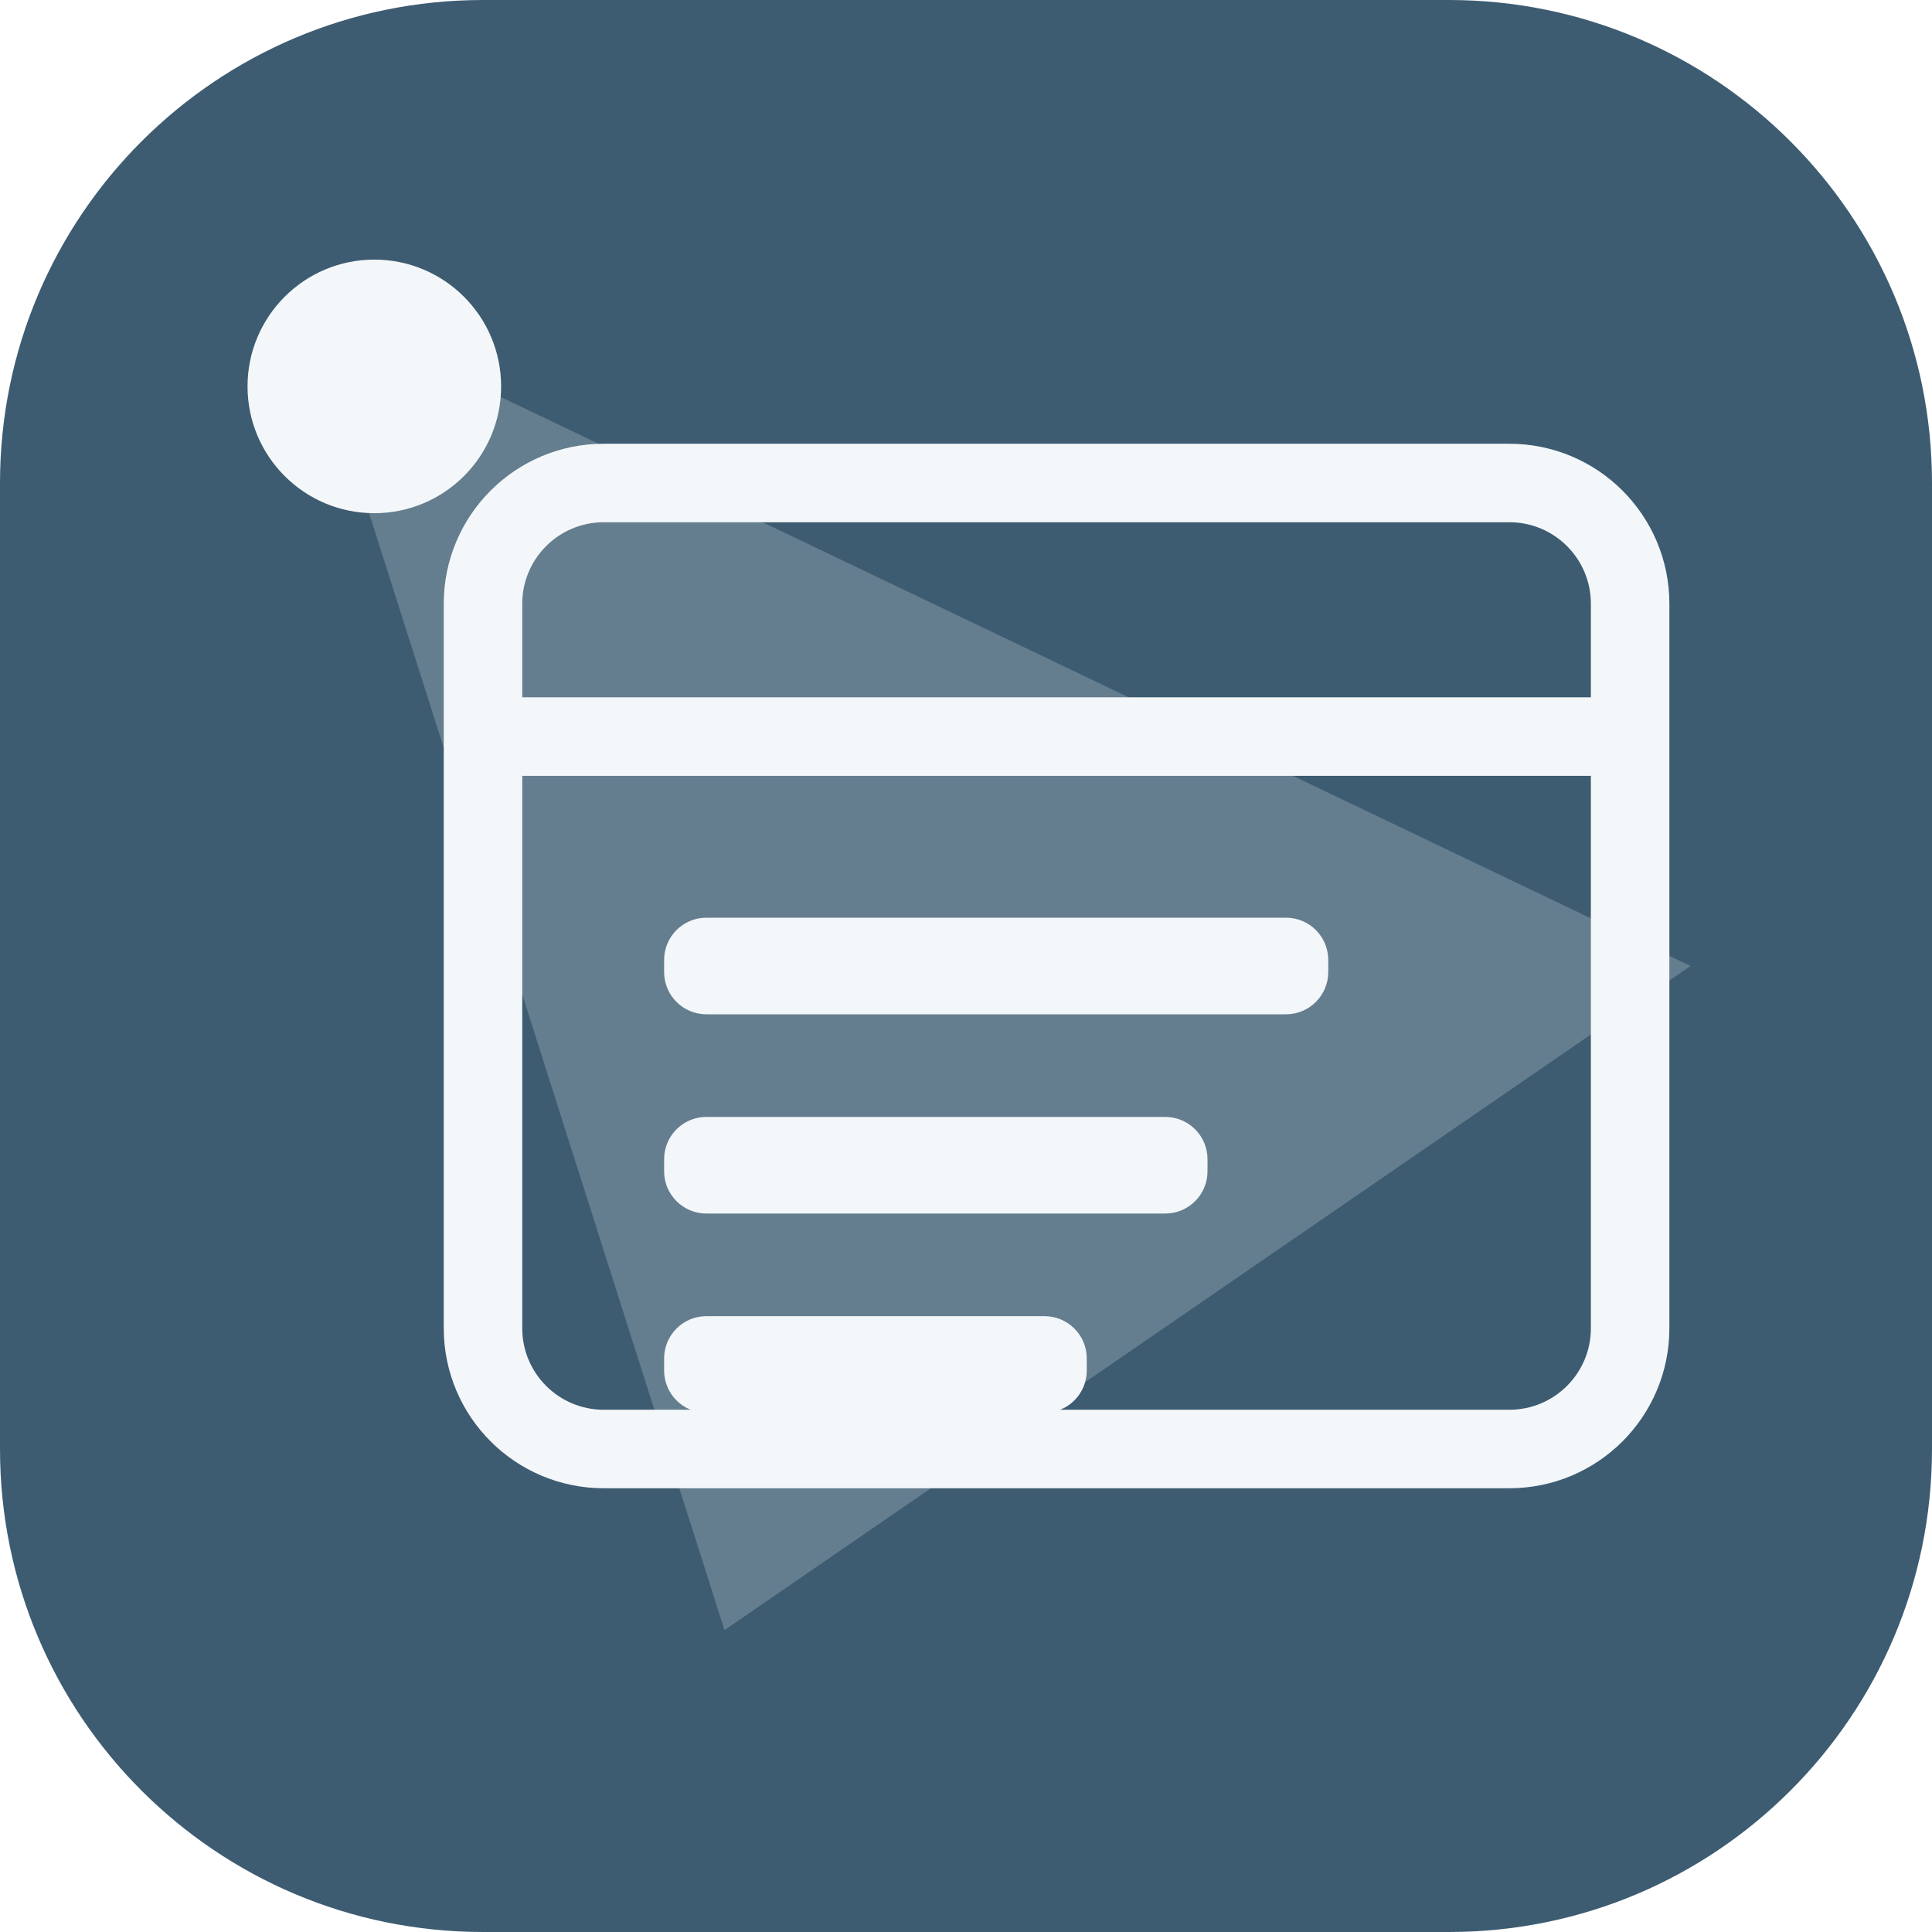
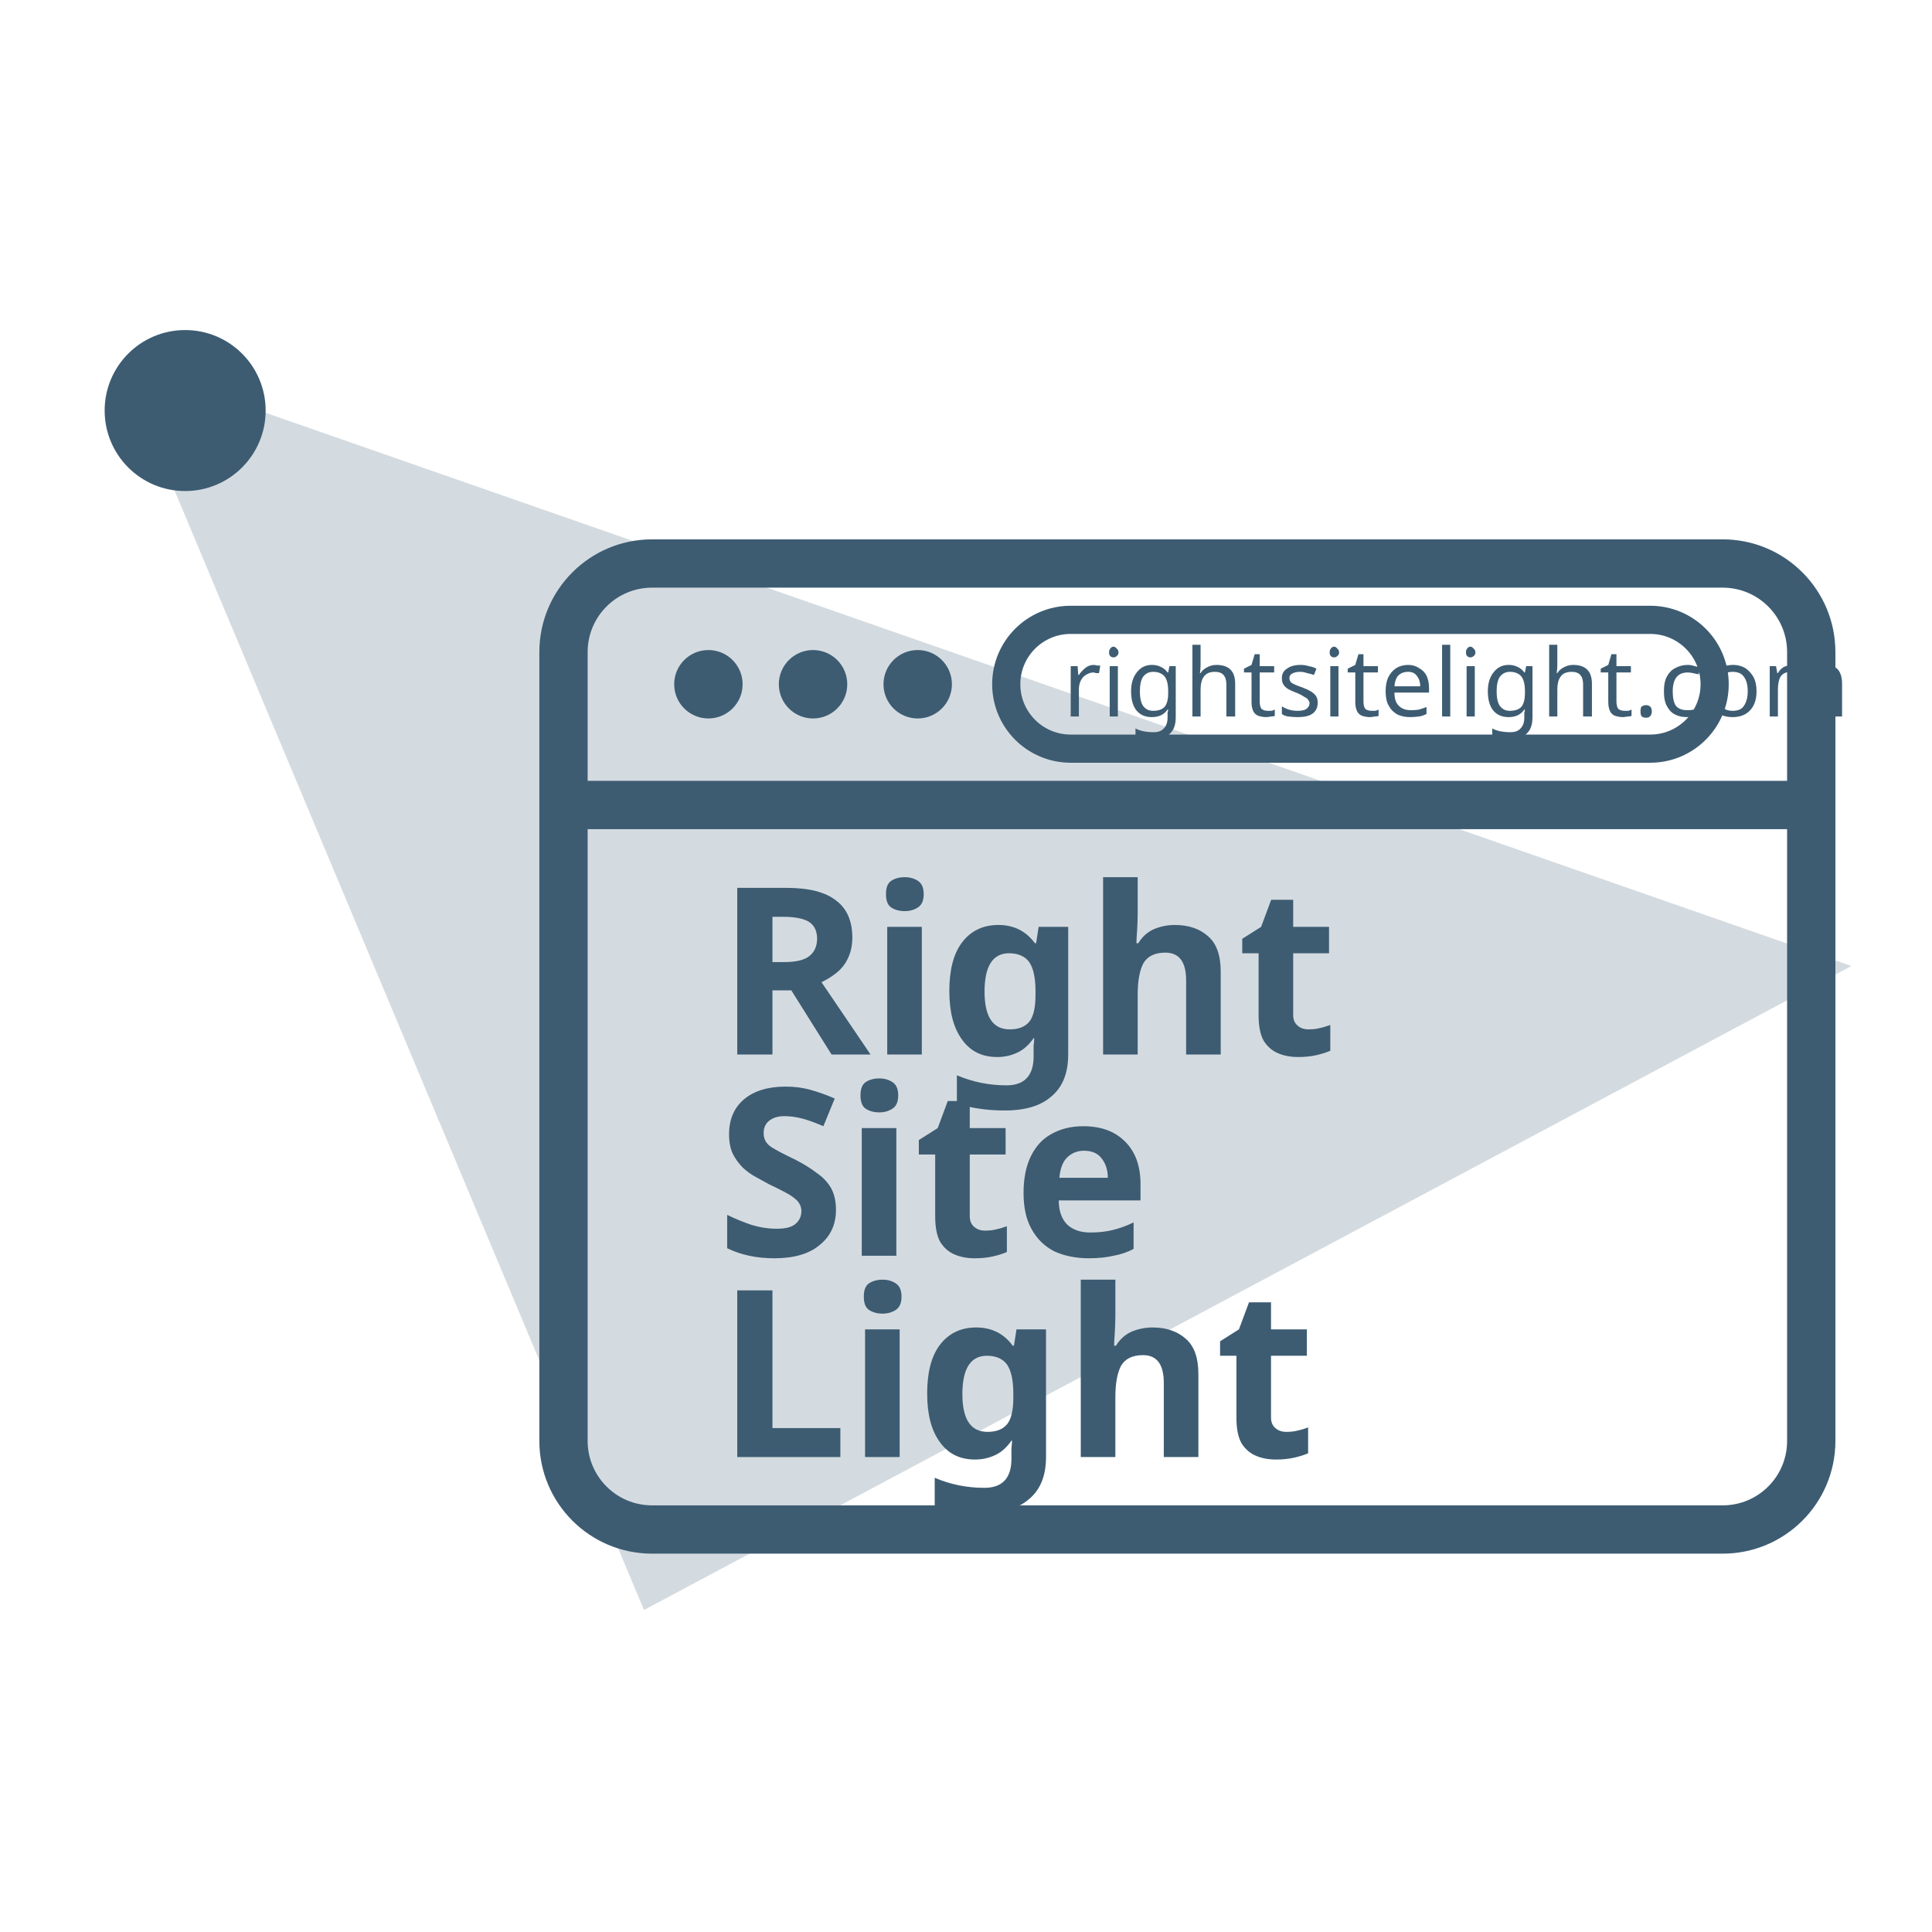
- <svg xmlns="http://www.w3.org/2000/svg" viewBox="0 0 32 32">
-   <rect width="32" height="32" rx="8" fill="#3d5c72" />
-   <path fill="#f4f7f9" fill-opacity="0.22" d="M5 5 L12 27 L28 16 Z" />
-   <g fill="none" stroke="#f4f7f9" stroke-width="1.3" stroke-linejoin="round">
-     <rect x="8" y="8" width="19" height="16" rx="2" />
-     <path d="M8 12.2 H27" />
+ <svg xmlns="http://www.w3.org/2000/svg" viewBox="0 -6 48 48" preserveAspectRatio="xMidYMid meet">
+   <path fill="#3d5c72" opacity="0.22" d="M3 3 L16 34 L46 18 Z" />
+   <g fill="none" stroke="#3d5c72" stroke-width="1.2" stroke-linejoin="round">
+     <rect x="14" y="8" width="31" height="24" rx="2.2" />
+     <path d="M14 14 H45" />
  </g>
-   <circle cx="6.2" cy="6.4" r="2.1" fill="#f4f7f9" />
-   <rect x="11" y="15.2" width="11" height="1.6" rx="0.7" fill="#f4f7f9" />
-   <rect x="11" y="18.5" width="9" height="1.6" rx="0.7" fill="#f4f7f9" />
-   <rect x="11" y="21.8" width="7" height="1.6" rx="0.7" fill="#f4f7f9" />
+   <circle cx="4.6" cy="4.2" r="2" fill="#3d5c72" />
+   <circle cx="17.6" cy="11" r="0.85" fill="#3d5c72" />
+   <circle cx="20.2" cy="11" r="0.85" fill="#3d5c72" />
+   <circle cx="22.8" cy="11" r="0.85" fill="#3d5c72" />
+   <rect x="25" y="9.4" width="17.6" height="3.2" rx="1.6" fill="none" stroke="#3d5c72" stroke-width="0.7" />
+   <text x="26.4" y="11.8" fill="#3d5c72" font-family="system-ui, ui-sans-serif, sans-serif" font-size="2.35" font-stretch="condensed">rightsitelight.com</text>
+   <text x="17.8" y="20.2" fill="#3d5c72" font-family="system-ui, ui-sans-serif, sans-serif" font-weight="800" font-size="5.8" font-stretch="condensed" letter-spacing="-0.04">Right</text>
+   <text x="17.8" y="25.2" fill="#3d5c72" font-family="system-ui, ui-sans-serif, sans-serif" font-weight="800" font-size="5.8" font-stretch="condensed" letter-spacing="-0.04">Site</text>
+   <text x="17.8" y="30.2" fill="#3d5c72" font-family="system-ui, ui-sans-serif, sans-serif" font-weight="800" font-size="5.8" font-stretch="condensed" letter-spacing="-0.04">Light</text>
</svg>
